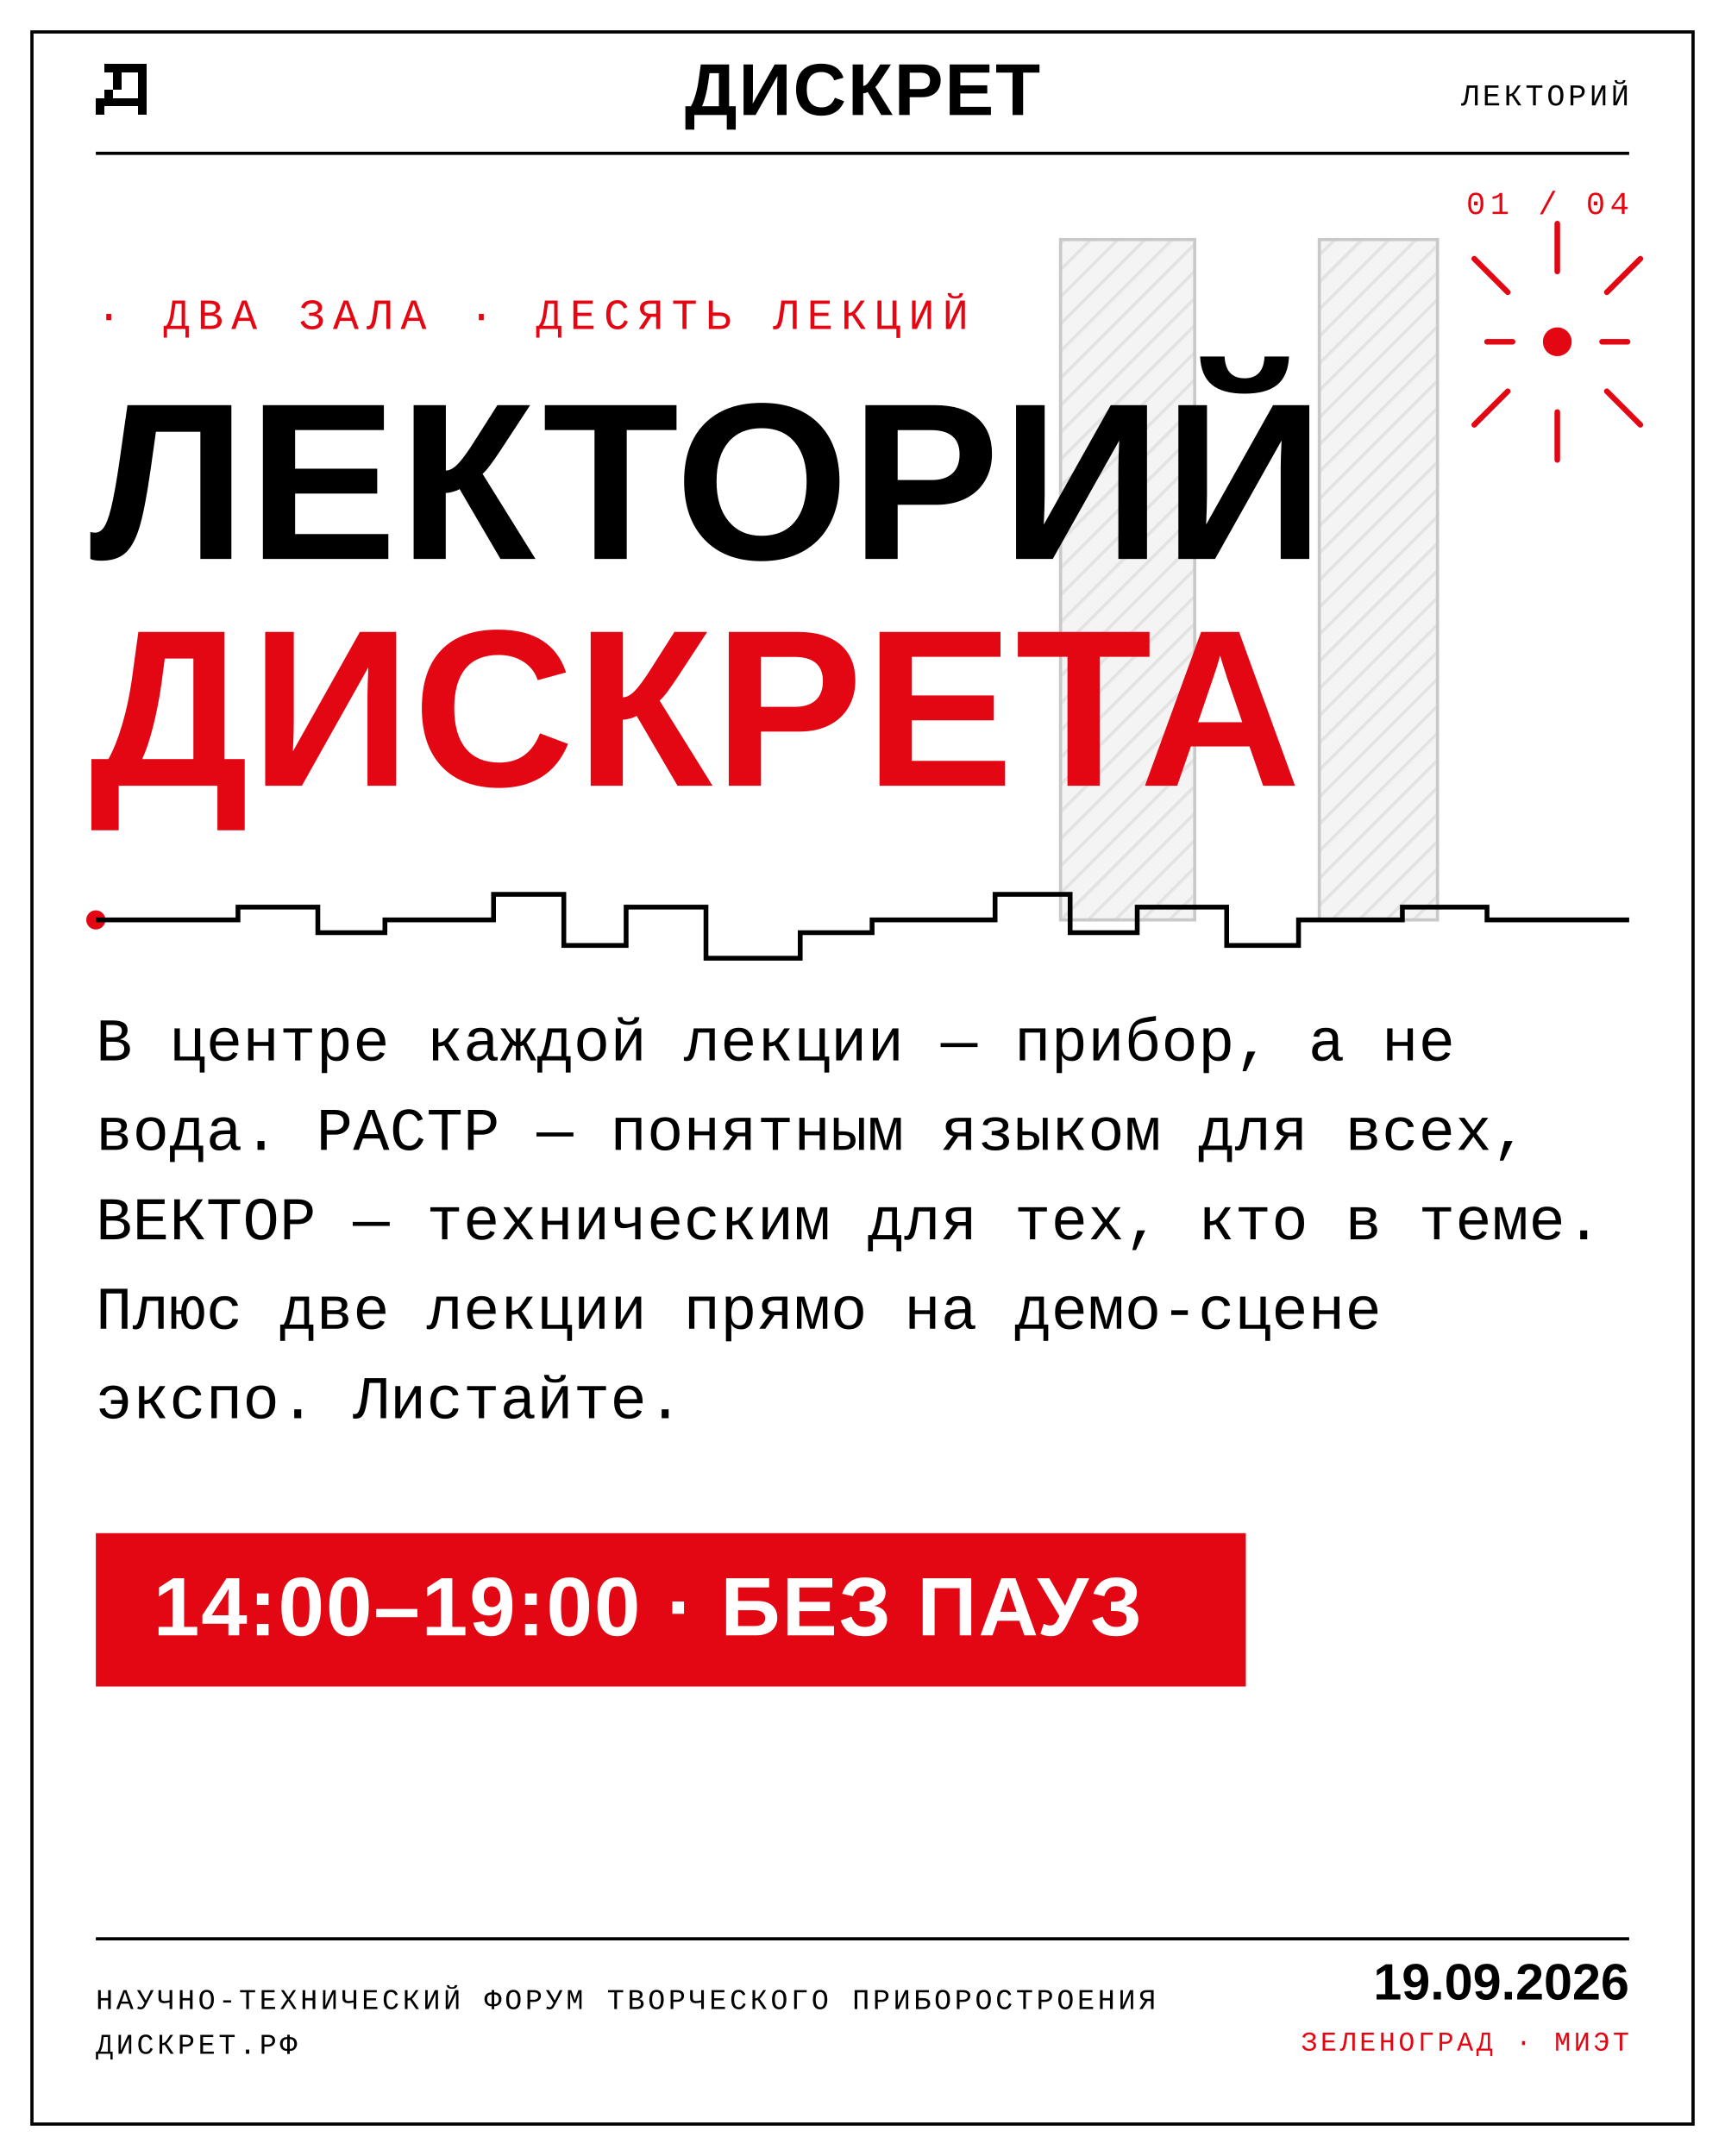
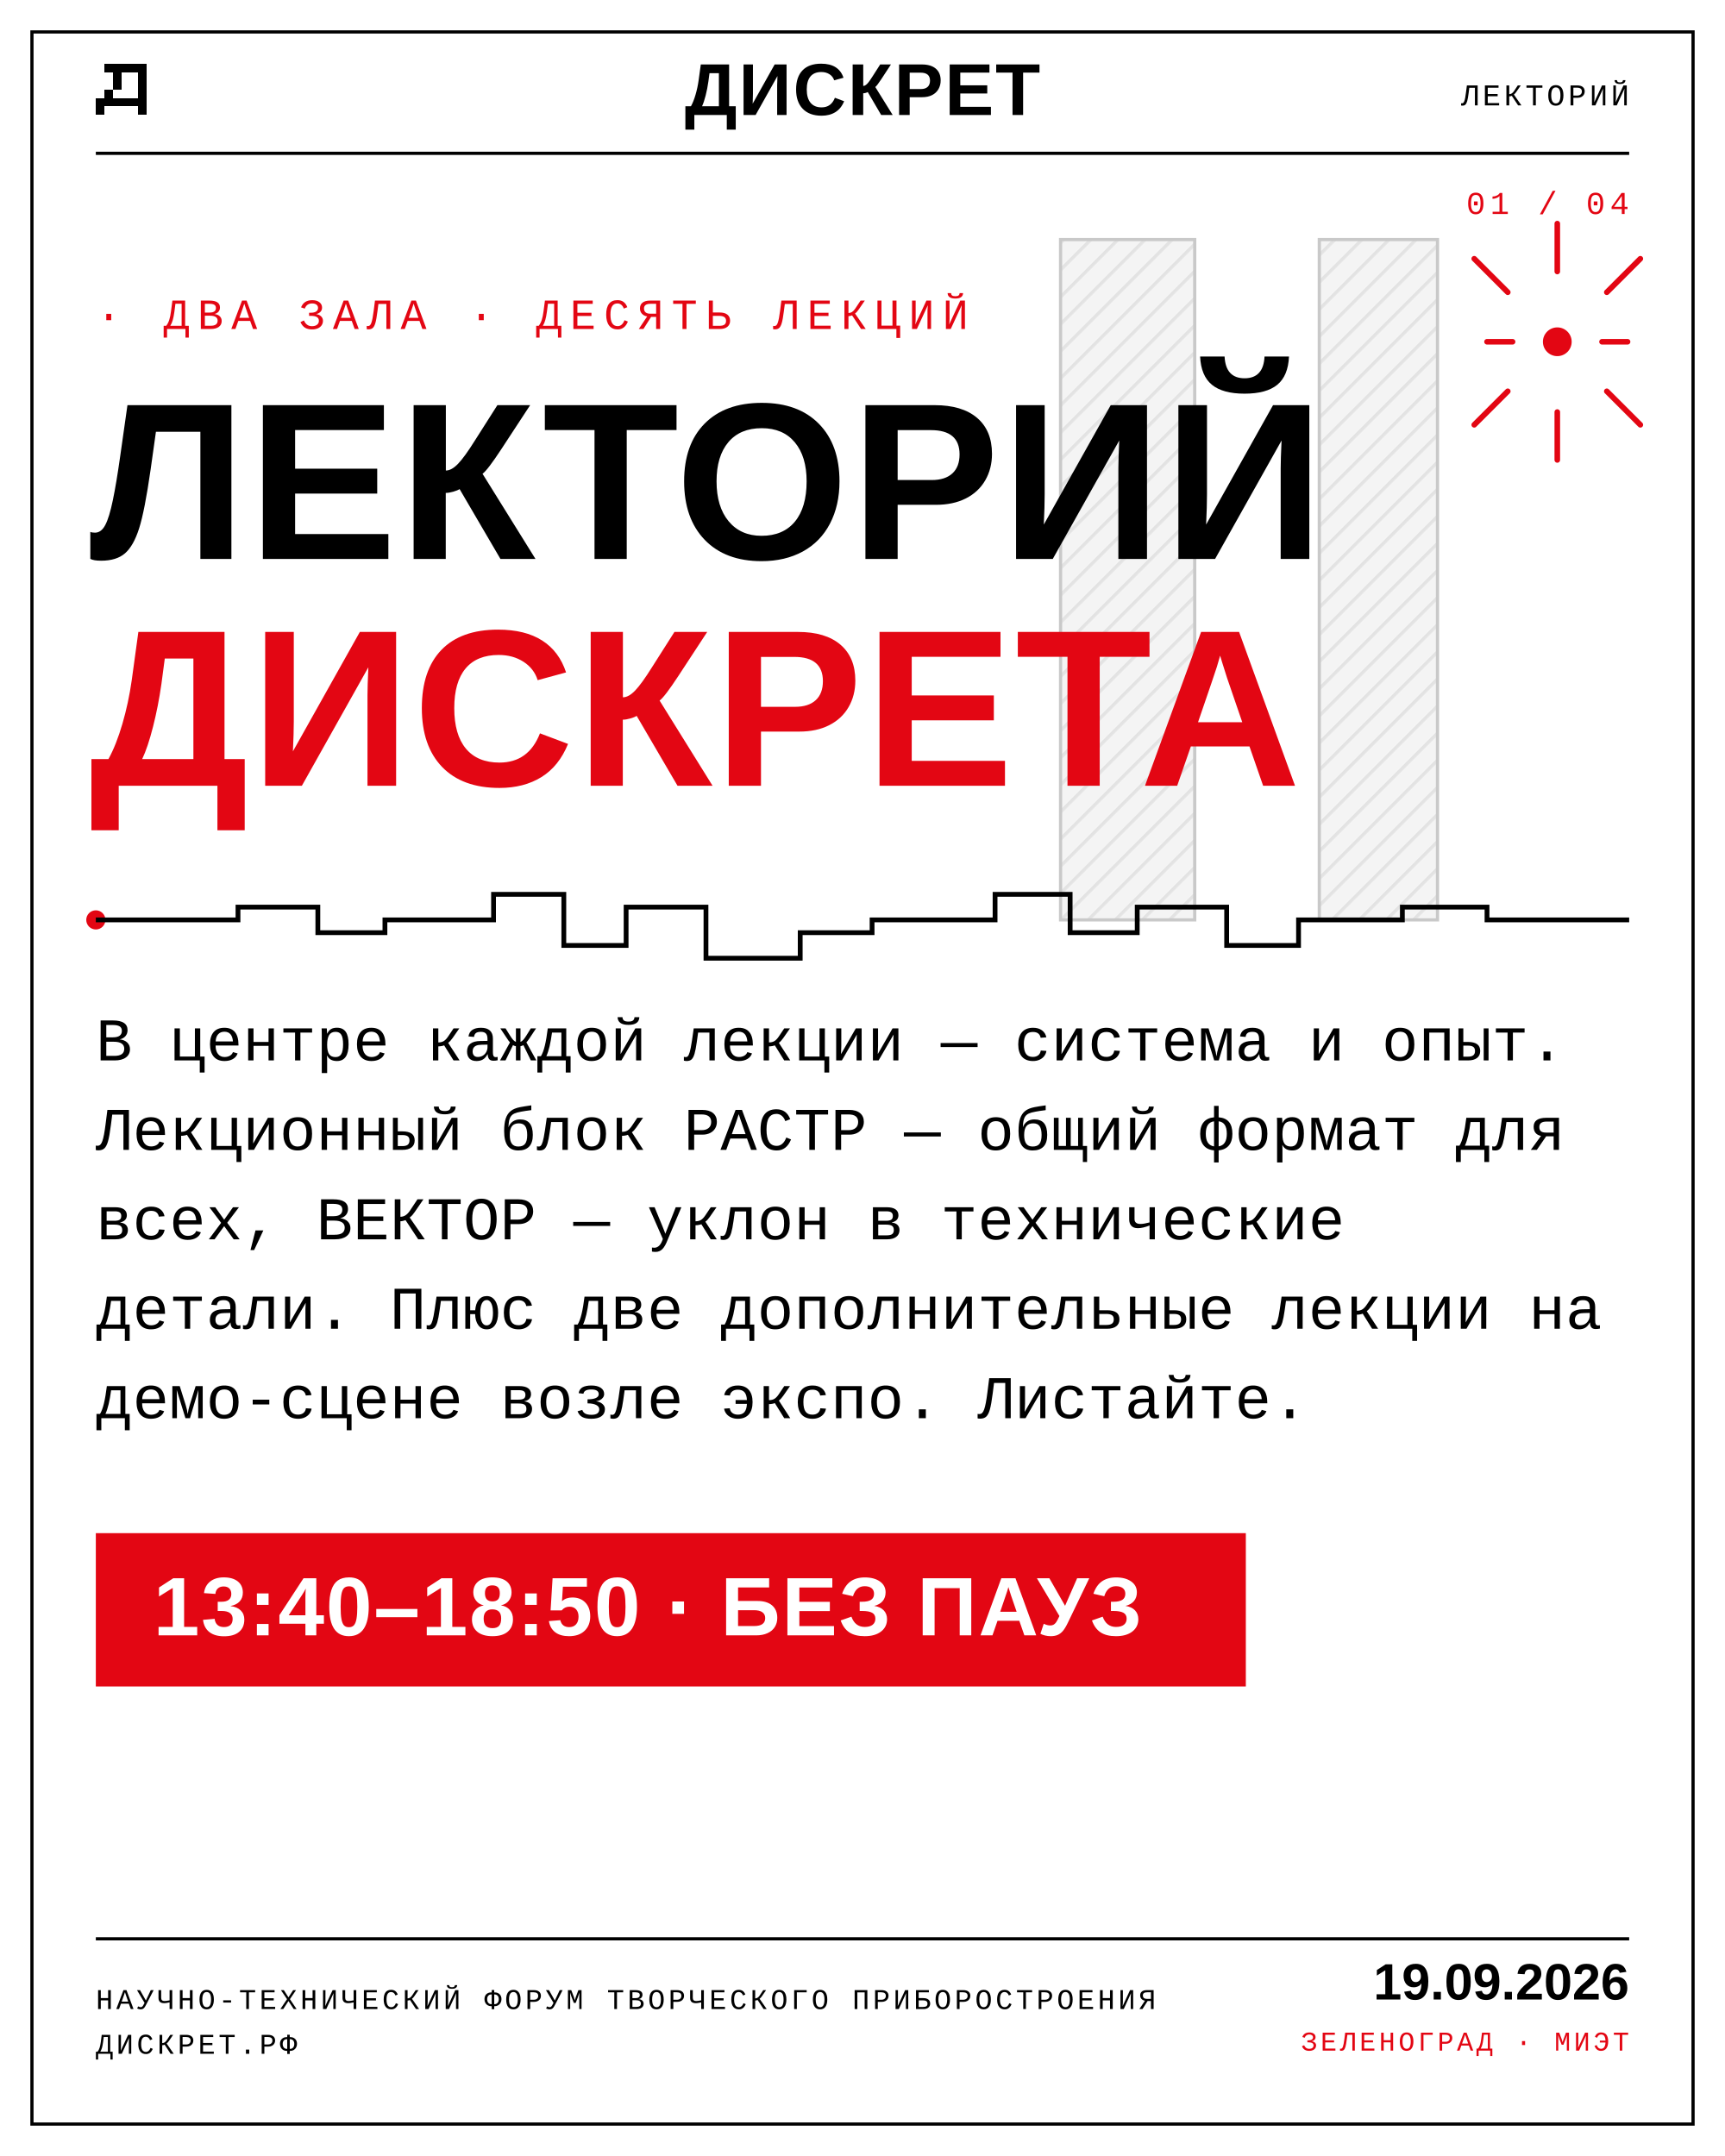
<svg xmlns="http://www.w3.org/2000/svg" width="1080" height="1350" viewBox="0 0 1080 1350" fill="none" font-family="'Arial Narrow','Helvetica Neue',Arial,sans-serif">
  <defs>
    <g id="logoD" shape-rendering="crispEdges" transform="scale(0.66667)">
      <rect x="10" y="0" width="2" height="12" />
      <rect x="2" y="0" width="8" height="2" />
      <rect x="4" y="2" width="2" height="4" />
      <rect x="2" y="6" width="2" height="2" />
      <rect x="0" y="8" width="12" height="2" />
      <rect x="0" y="10" width="2" height="2" />
    </g>
    <pattern id="th" width="12" height="12" patternTransform="rotate(45)" patternUnits="userSpaceOnUse">
      <rect width="12" height="12" fill="#f4f4f4" />
      <line x1="0" y1="0" x2="0" y2="12" stroke="#e3e3e3" stroke-width="4" />
    </pattern>
  </defs>
  <rect width="1080" height="1350" fill="#FFFFFF" />
  <rect x="20" y="20" width="1040" height="1310" fill="none" stroke="#000" stroke-width="2" />
  <use href="#logoD" fill="#000" transform="translate(60,40) scale(4.0)" />
  <text x="540" y="72" text-anchor="middle" font-weight="800" font-size="46" letter-spacing="1" fill="#000">ДИСКРЕТ</text>
  <text x="1020" y="66" text-anchor="end" font-family="'Courier New',monospace" font-size="19" letter-spacing="2" fill="#000">ЛЕКТОРИЙ</text>
  <line x1="60" y1="96" x2="1020" y2="96" stroke="#000" stroke-width="2" />
  <text x="1020" y="134" text-anchor="end" font-family="'Courier New',monospace" font-size="20" letter-spacing="3" fill="#E30613">01 / 04</text>
  <g stroke="#c9c9c9" stroke-width="2">
    <rect x="664" y="150" width="84" height="426" fill="url(#th)" />
    <rect x="826" y="150" width="74" height="426" fill="url(#th)" />
  </g>
  <g stroke="#E30613" stroke-width="3.5" stroke-linecap="round">
    <line x1="975" y1="170" x2="975" y2="140" />
    <line x1="975" y1="258" x2="975" y2="288" />
    <line x1="931" y1="214" x2="947" y2="214" />
    <line x1="1003" y1="214" x2="1019" y2="214" />
    <line x1="944" y1="183" x2="923" y2="162" />
    <line x1="1006" y1="183" x2="1027" y2="162" />
    <line x1="944" y1="245" x2="923" y2="266" />
    <line x1="1006" y1="245" x2="1027" y2="266" />
  </g>
  <circle cx="975" cy="214" r="9" fill="#E30613" />
  <text x="60" y="206" font-family="'Courier New',monospace" font-size="27" letter-spacing="5" fill="#E30613">· ДВА ЗАЛА · ДЕСЯТЬ ЛЕКЦИЙ</text>
  <text x="56" y="350" font-weight="800" font-size="140" letter-spacing="1" fill="#000">ЛЕКТОРИЙ</text>
  <text x="56" y="492" font-weight="800" font-size="140" letter-spacing="1" fill="#E30613">ДИСКРЕТА</text>
  <circle cx="60" cy="576" r="6" fill="#E30613" />
  <polyline points="60,576 149,576 149,568 199,568 199,584 241,584 241,576 309,576 309,560 353,560 353,592 392,592 392,568 442,568 442,600 501,600 501,584 546,584 546,576 623,576 623,560 670,560 670,584 712,584 712,568 768,568 768,592 813,592 813,576 878,576 878,568 931,568 931,576 1020,576" fill="none" stroke="#000" stroke-width="3" />
-   <text x="60" y="664" font-family="'Courier New',monospace" font-size="38" letter-spacing="0.2" fill="#000">В центре каждой лекции — прибор, а не</text>
-   <text x="60" y="720" font-family="'Courier New',monospace" font-size="38" letter-spacing="0.2" fill="#000">вода. РАСТР — понятным языком для всех,</text>
-   <text x="60" y="776" font-family="'Courier New',monospace" font-size="38" letter-spacing="0.2" fill="#000">ВЕКТОР — техническим для тех, кто в теме.</text>
-   <text x="60" y="832" font-family="'Courier New',monospace" font-size="38" letter-spacing="0.2" fill="#000">Плюс две лекции прямо на демо-сцене</text>
-   <text x="60" y="888" font-family="'Courier New',monospace" font-size="38" letter-spacing="0.2" fill="#000">экспо. Листайте.</text>
+   <text x="60" y="664" font-family="'Courier New',monospace" font-size="38" letter-spacing="0.2" fill="#000">В центре каждой лекции — система и опыт.</text>
+   <text x="60" y="720" font-family="'Courier New',monospace" font-size="38" letter-spacing="0.2" fill="#000">Лекционный блок РАСТР — общий формат для</text>
+   <text x="60" y="776" font-family="'Courier New',monospace" font-size="38" letter-spacing="0.2" fill="#000">всех, ВЕКТОР — уклон в технические</text>
+   <text x="60" y="832" font-family="'Courier New',monospace" font-size="38" letter-spacing="0.2" fill="#000">детали. Плюс две дополнительные лекции на</text>
+   <text x="60" y="888" font-family="'Courier New',monospace" font-size="38" letter-spacing="0.2" fill="#000">демо-сцене возле экспо. Листайте.</text>
  <rect x="60" y="960" width="720" height="96" fill="#E30613" />
-   <text x="96" y="1024" font-weight="800" font-size="52" letter-spacing="1" fill="#FFF">14:00–19:00 · БЕЗ ПАУЗ</text>
+   <text x="96" y="1024" font-weight="800" font-size="52" letter-spacing="1" fill="#FFF">13:40–18:50 · БЕЗ ПАУЗ</text>
  <line x1="60" y1="1214" x2="1020" y2="1214" stroke="#000" stroke-width="2" />
  <text x="60" y="1258" font-family="'Courier New',monospace" font-size="18" letter-spacing="2" fill="#000">НАУЧНО-ТЕХНИЧЕСКИЙ ФОРУМ ТВОРЧЕСКОГО ПРИБОРОСТРОЕНИЯ</text>
  <text x="60" y="1286" font-family="'Courier New',monospace" font-size="18" letter-spacing="2" fill="#000">ДИСКРЕТ.РФ</text>
  <text x="1020" y="1252" text-anchor="end" font-weight="800" font-size="32" fill="#000">19.09.2026</text>
  <text x="1020" y="1284" text-anchor="end" font-family="'Courier New',monospace" font-size="17" letter-spacing="2" fill="#E30613">ЗЕЛЕНОГРАД · МИЭТ</text>
</svg>
